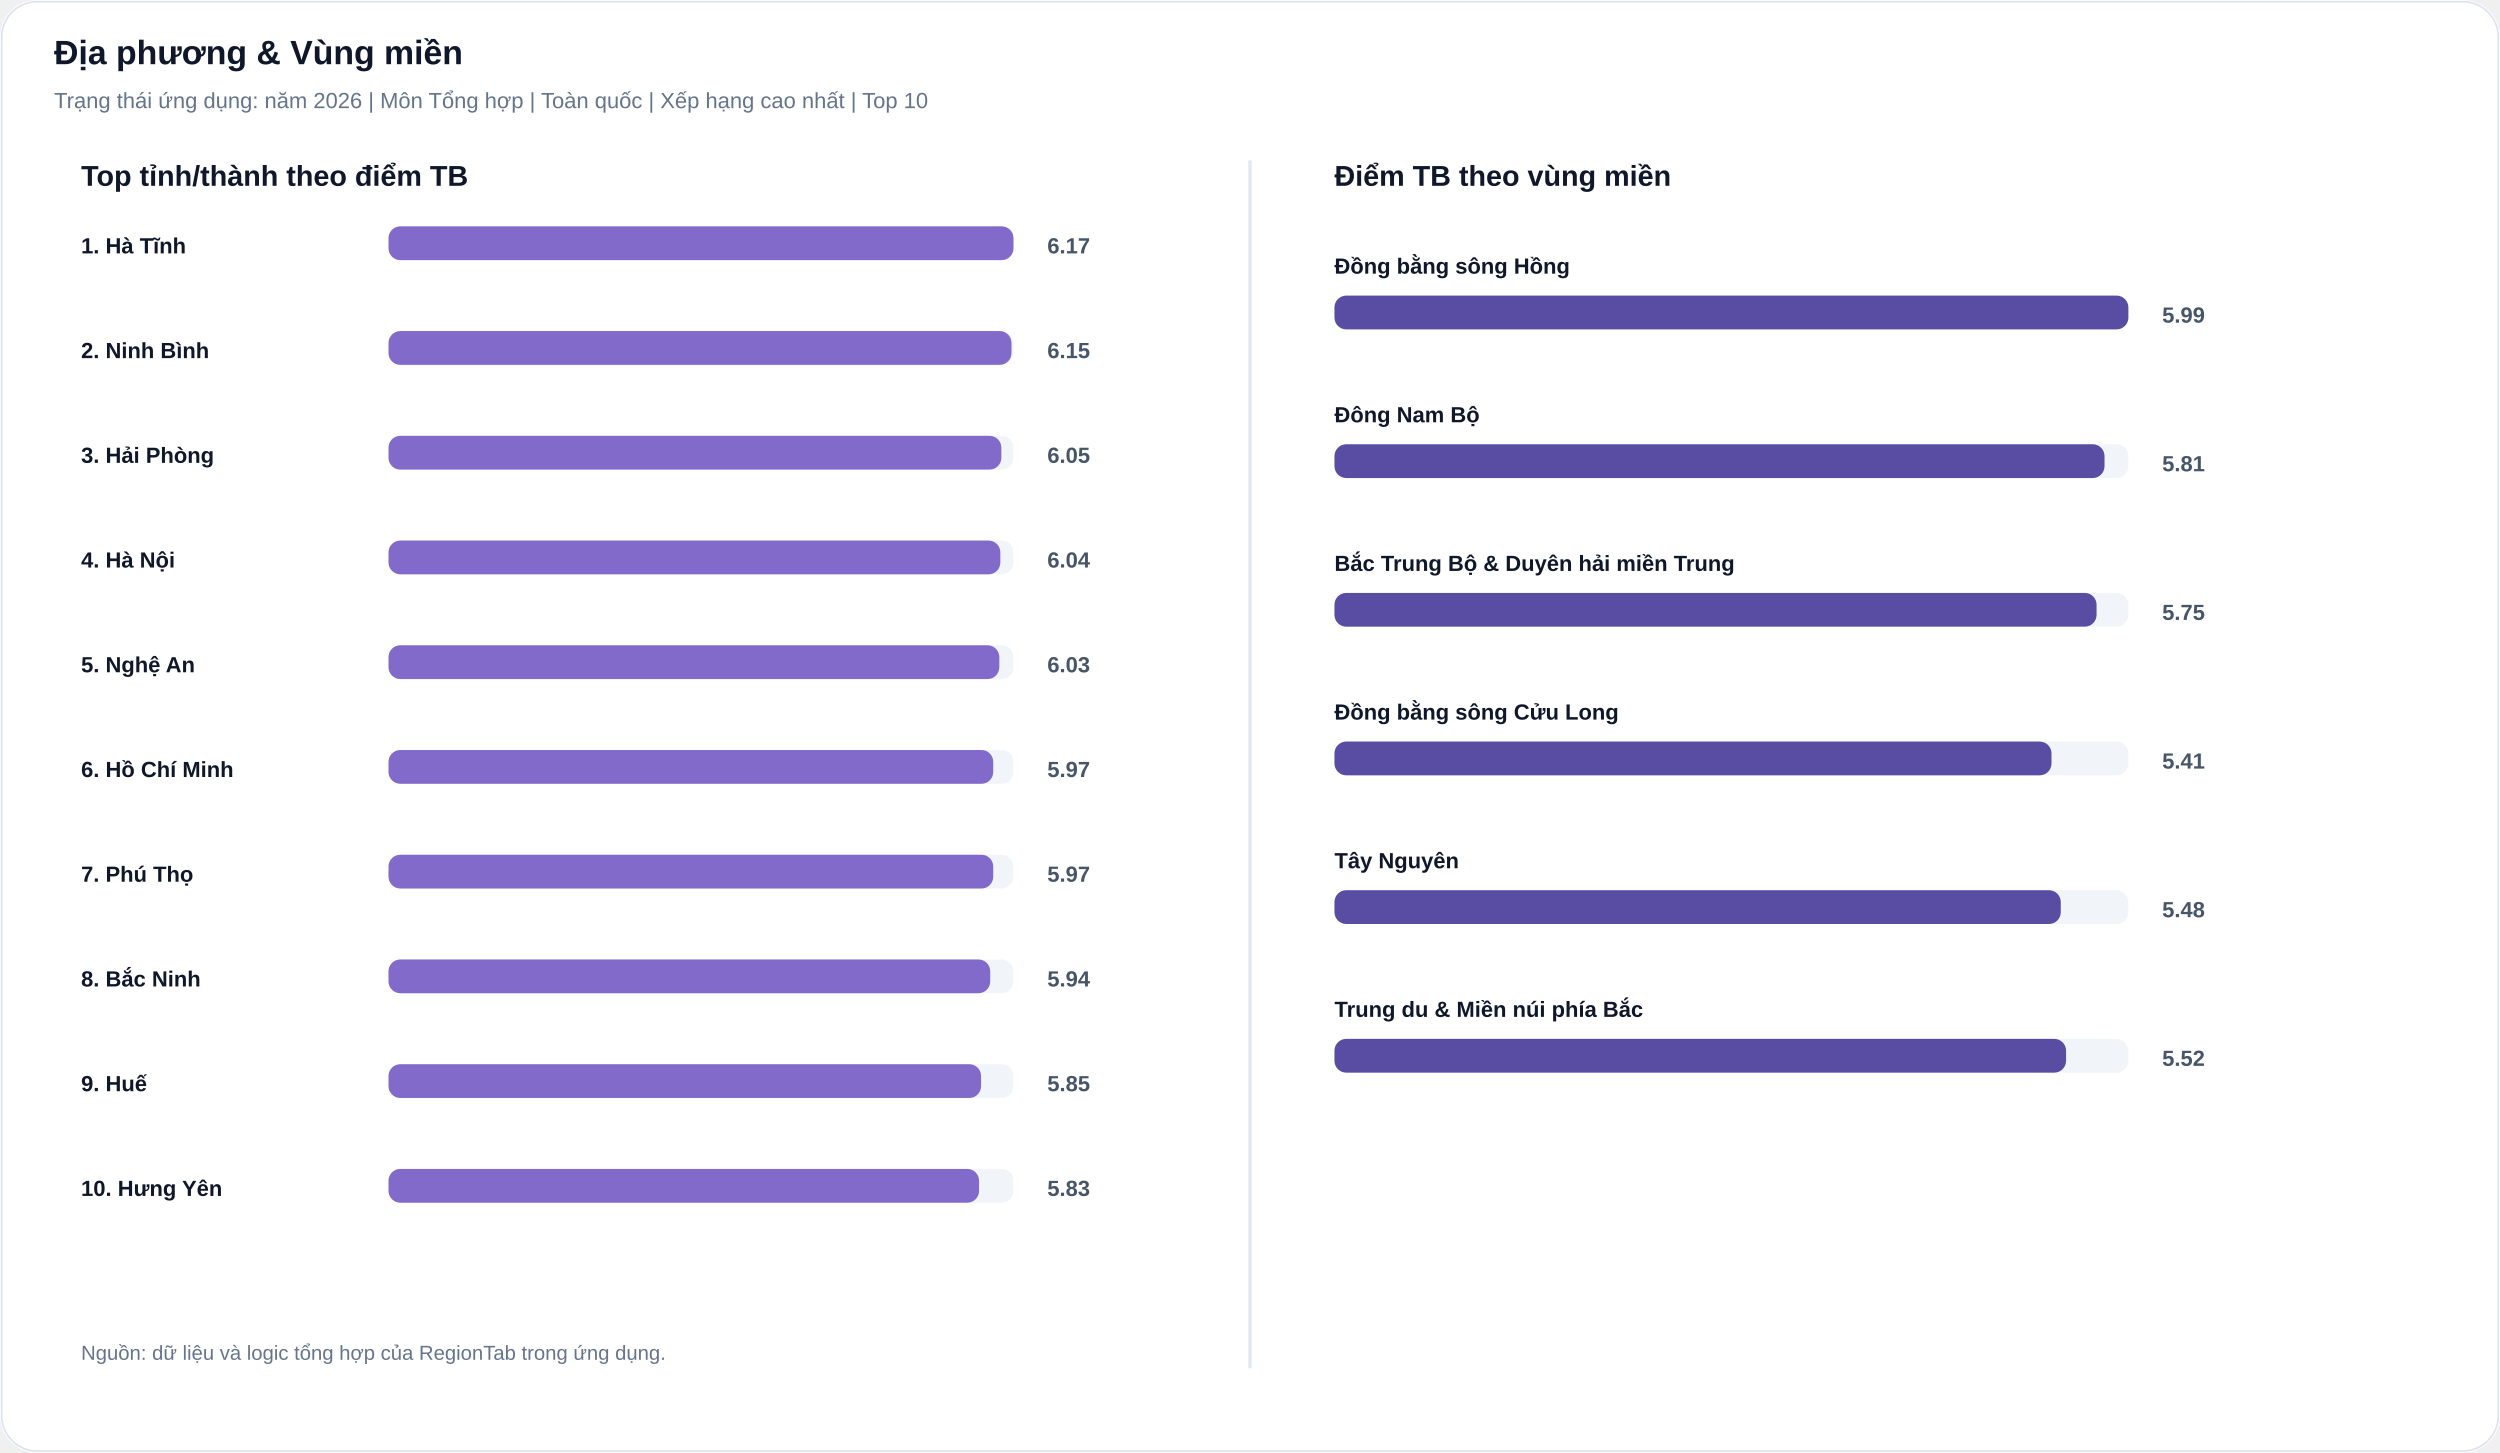
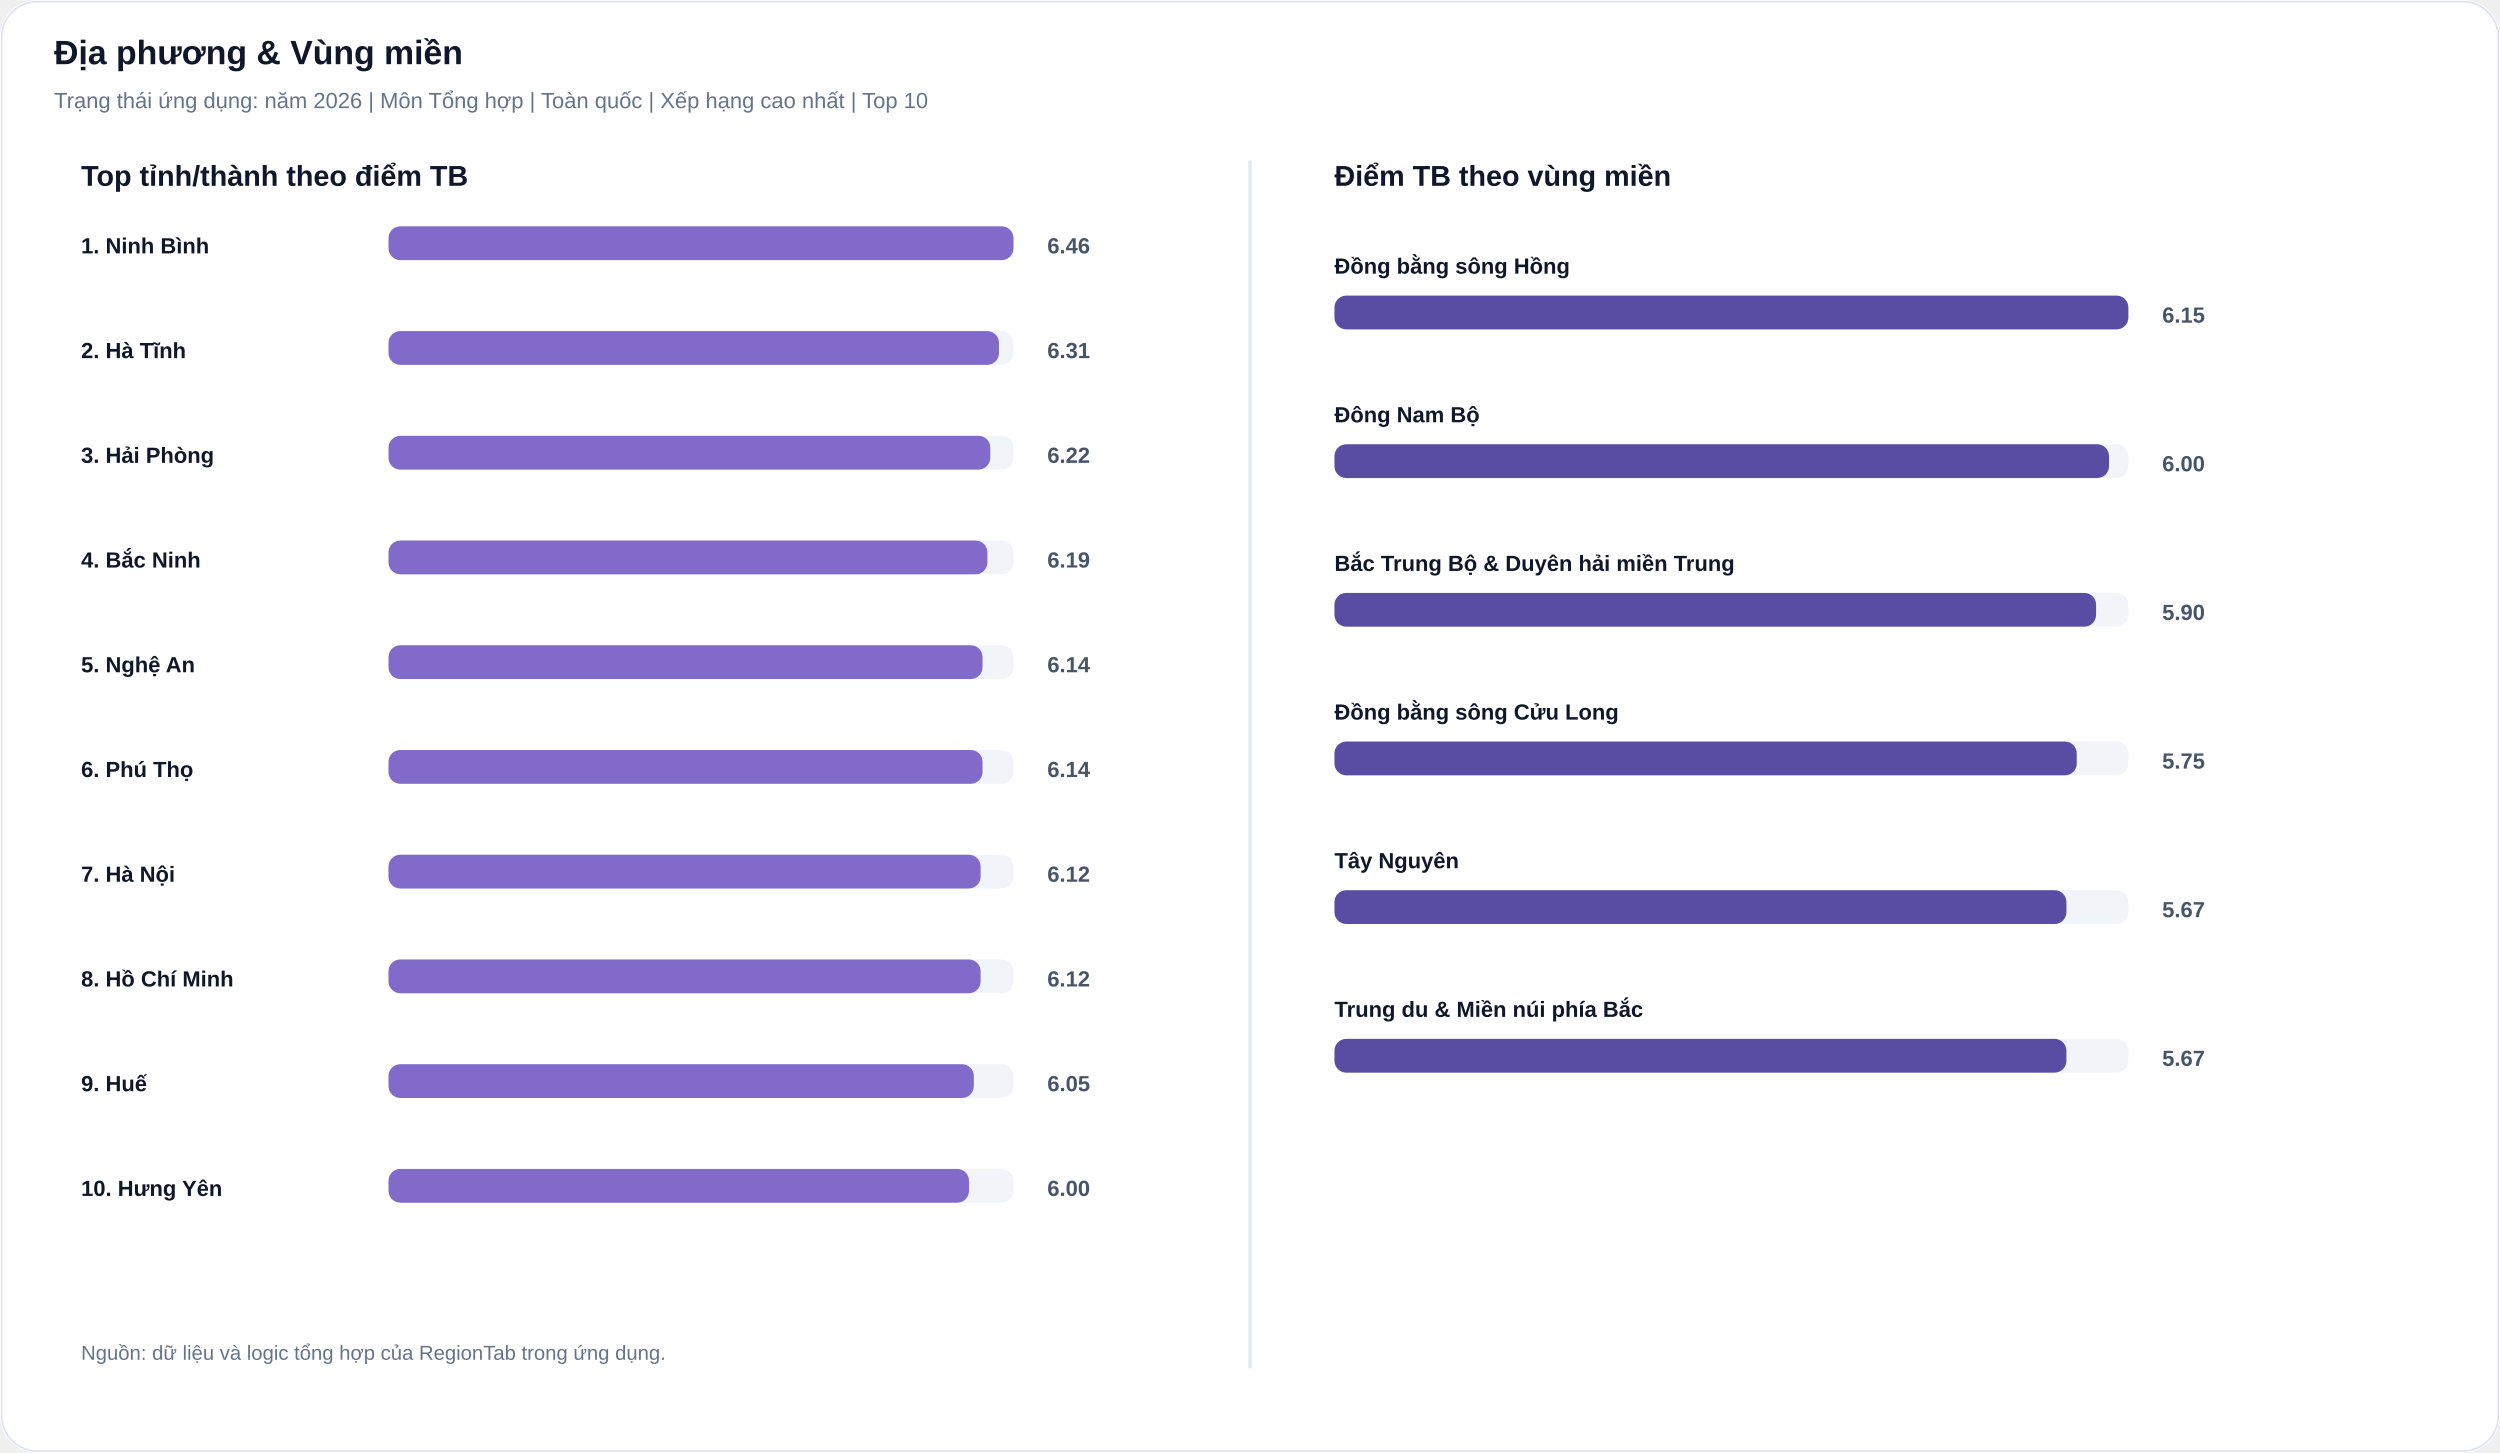
<svg xmlns="http://www.w3.org/2000/svg" viewBox="0 0 1480 860" width="1480" height="860">
-   <rect width="1480" height="860" rx="22" fill="#ffffff" />
+   <rect width="1480" height="860" rx="22" fill="#fff" />
  <rect x="1" y="1" width="1478" height="858" rx="21" fill="none" stroke="#dbe3ef" />
-   <text x="32" y="38" font-family="Arial, sans-serif" font-size="20" font-weight="800" fill="#0f172a">Địa phương &amp; Vùng miền</text>
-   <text x="32" y="64" font-family="Arial, sans-serif" font-size="13" fill="#64748b">Trạng thái ứng dụng: năm 2026 | Môn Tổng hợp | Toàn quốc | Xếp hạng cao nhất | Top 10</text>
+   <text x="32" y="38" font-family="Arial" font-size="20" font-weight="800" fill="#0f172a">Địa phương &amp; Vùng miền</text>
+   <text x="32" y="64" font-family="Arial" font-size="13" fill="#64748b">Trạng thái ứng dụng: năm 2026 | Môn Tổng hợp | Toàn quốc | Xếp hạng cao nhất | Top 10</text>
  <line x1="740" y1="95" x2="740" y2="810" stroke="#e2e8f0" stroke-width="2" />
  <text x="48" y="110" font-family="Arial" font-size="17" font-weight="800" fill="#0f172a">Top tỉnh/thành theo điểm TB</text>
  <text x="790" y="110" font-family="Arial" font-size="17" font-weight="800" fill="#0f172a">Điểm TB theo vùng miền</text>
-   <text x="48" y="150" font-family="Arial" font-size="13" font-weight="700" fill="#0f172a">1. Hà Tĩnh</text>
+   <text x="48" y="150" font-family="Arial" font-size="13" font-weight="700" fill="#0f172a">1. Ninh Bình</text>
  <rect x="230" y="134" width="370" height="20" rx="7" fill="#f1f5f9" />
  <rect x="230" y="134" width="370" height="20" rx="7" fill="#826aca" />
-   <text x="620" y="150" font-family="Arial" font-size="13" font-weight="800" fill="#475569">6.17</text>
-   <text x="48" y="212" font-family="Arial" font-size="13" font-weight="700" fill="#0f172a">2. Ninh Bình</text>
+   <text x="620" y="150" font-family="Arial" font-size="13" font-weight="800" fill="#475569">6.46</text>
+   <text x="48" y="212" font-family="Arial" font-size="13" font-weight="700" fill="#0f172a">2. Hà Tĩnh</text>
  <rect x="230" y="196" width="370" height="20" rx="7" fill="#f1f5f9" />
-   <rect x="230" y="196" width="368.801" height="20" rx="7" fill="#826aca" />
-   <text x="620" y="212" font-family="Arial" font-size="13" font-weight="800" fill="#475569">6.15</text>
+   <rect x="230" y="196" width="361.409" height="20" rx="7" fill="#826aca" />
+   <text x="620" y="212" font-family="Arial" font-size="13" font-weight="800" fill="#475569">6.31</text>
  <text x="48" y="274" font-family="Arial" font-size="13" font-weight="700" fill="#0f172a">3. Hải Phòng</text>
  <rect x="230" y="258" width="370" height="20" rx="7" fill="#f1f5f9" />
-   <rect x="230" y="258" width="362.804" height="20" rx="7" fill="#826aca" />
-   <text x="620" y="274" font-family="Arial" font-size="13" font-weight="800" fill="#475569">6.05</text>
-   <text x="48" y="336" font-family="Arial" font-size="13" font-weight="700" fill="#0f172a">4. Hà Nội</text>
+   <rect x="230" y="258" width="356.254" height="20" rx="7" fill="#826aca" />
+   <text x="620" y="274" font-family="Arial" font-size="13" font-weight="800" fill="#475569">6.22</text>
+   <text x="48" y="336" font-family="Arial" font-size="13" font-weight="700" fill="#0f172a">4. Bắc Ninh</text>
  <rect x="230" y="320" width="370" height="20" rx="7" fill="#f1f5f9" />
-   <rect x="230" y="320" width="362.204" height="20" rx="7" fill="#826aca" />
-   <text x="620" y="336" font-family="Arial" font-size="13" font-weight="800" fill="#475569">6.04</text>
+   <rect x="230" y="320" width="354.536" height="20" rx="7" fill="#826aca" />
+   <text x="620" y="336" font-family="Arial" font-size="13" font-weight="800" fill="#475569">6.19</text>
  <text x="48" y="398" font-family="Arial" font-size="13" font-weight="700" fill="#0f172a">5. Nghệ An</text>
  <rect x="230" y="382" width="370" height="20" rx="7" fill="#f1f5f9" />
-   <rect x="230" y="382" width="361.605" height="20" rx="7" fill="#826aca" />
-   <text x="620" y="398" font-family="Arial" font-size="13" font-weight="800" fill="#475569">6.03</text>
-   <text x="48" y="460" font-family="Arial" font-size="13" font-weight="700" fill="#0f172a">6. Hồ Chí Minh</text>
+   <rect x="230" y="382" width="351.672" height="20" rx="7" fill="#826aca" />
+   <text x="620" y="398" font-family="Arial" font-size="13" font-weight="800" fill="#475569">6.14</text>
+   <text x="48" y="460" font-family="Arial" font-size="13" font-weight="700" fill="#0f172a">6. Phú Thọ</text>
  <rect x="230" y="444" width="370" height="20" rx="7" fill="#f1f5f9" />
-   <rect x="230" y="444" width="358.006" height="20" rx="7" fill="#826aca" />
-   <text x="620" y="460" font-family="Arial" font-size="13" font-weight="800" fill="#475569">5.97</text>
-   <text x="48" y="522" font-family="Arial" font-size="13" font-weight="700" fill="#0f172a">7. Phú Thọ</text>
+   <rect x="230" y="444" width="351.672" height="20" rx="7" fill="#826aca" />
+   <text x="620" y="460" font-family="Arial" font-size="13" font-weight="800" fill="#475569">6.14</text>
+   <text x="48" y="522" font-family="Arial" font-size="13" font-weight="700" fill="#0f172a">7. Hà Nội</text>
  <rect x="230" y="506" width="370" height="20" rx="7" fill="#f1f5f9" />
-   <rect x="230" y="506" width="358.006" height="20" rx="7" fill="#826aca" />
-   <text x="620" y="522" font-family="Arial" font-size="13" font-weight="800" fill="#475569">5.97</text>
-   <text x="48" y="584" font-family="Arial" font-size="13" font-weight="700" fill="#0f172a">8. Bắc Ninh</text>
+   <rect x="230" y="506" width="350.526" height="20" rx="7" fill="#826aca" />
+   <text x="620" y="522" font-family="Arial" font-size="13" font-weight="800" fill="#475569">6.12</text>
+   <text x="48" y="584" font-family="Arial" font-size="13" font-weight="700" fill="#0f172a">8. Hồ Chí Minh</text>
  <rect x="230" y="568" width="370" height="20" rx="7" fill="#f1f5f9" />
-   <rect x="230" y="568" width="356.207" height="20" rx="7" fill="#826aca" />
-   <text x="620" y="584" font-family="Arial" font-size="13" font-weight="800" fill="#475569">5.94</text>
+   <rect x="230" y="568" width="350.526" height="20" rx="7" fill="#826aca" />
+   <text x="620" y="584" font-family="Arial" font-size="13" font-weight="800" fill="#475569">6.12</text>
  <text x="48" y="646" font-family="Arial" font-size="13" font-weight="700" fill="#0f172a">9. Huế</text>
  <rect x="230" y="630" width="370" height="20" rx="7" fill="#f1f5f9" />
-   <rect x="230" y="630" width="350.81" height="20" rx="7" fill="#826aca" />
-   <text x="620" y="646" font-family="Arial" font-size="13" font-weight="800" fill="#475569">5.85</text>
+   <rect x="230" y="630" width="346.517" height="20" rx="7" fill="#826aca" />
+   <text x="620" y="646" font-family="Arial" font-size="13" font-weight="800" fill="#475569">6.05</text>
  <text x="48" y="708" font-family="Arial" font-size="13" font-weight="700" fill="#0f172a">10. Hưng Yên</text>
  <rect x="230" y="692" width="370" height="20" rx="7" fill="#f1f5f9" />
-   <rect x="230" y="692" width="349.611" height="20" rx="7" fill="#826aca" />
-   <text x="620" y="708" font-family="Arial" font-size="13" font-weight="800" fill="#475569">5.83</text>
+   <rect x="230" y="692" width="343.653" height="20" rx="7" fill="#826aca" />
+   <text x="620" y="708" font-family="Arial" font-size="13" font-weight="800" fill="#475569">6.00</text>
  <text x="790" y="162" font-family="Arial" font-size="13" font-weight="700" fill="#0f172a">Đồng bằng sông Hồng</text>
  <rect x="790" y="175" width="470" height="20" rx="7" fill="#f1f5f9" />
  <rect x="790" y="175" width="470" height="20" rx="7" fill="#594da3" />
-   <text x="1280" y="191" font-family="Arial" font-size="13" font-weight="800" fill="#475569">5.99</text>
+   <text x="1280" y="191" font-family="Arial" font-size="13" font-weight="800" fill="#475569">6.15</text>
  <text x="790" y="250" font-family="Arial" font-size="13" font-weight="700" fill="#0f172a">Đông Nam Bộ</text>
  <rect x="790" y="263" width="470" height="20" rx="7" fill="#f1f5f9" />
-   <rect x="790" y="263" width="455.876" height="20" rx="7" fill="#594da3" />
-   <text x="1280" y="279" font-family="Arial" font-size="13" font-weight="800" fill="#475569">5.81</text>
+   <rect x="790" y="263" width="458.537" height="20" rx="7" fill="#594da3" />
+   <text x="1280" y="279" font-family="Arial" font-size="13" font-weight="800" fill="#475569">6.00</text>
  <text x="790" y="338" font-family="Arial" font-size="13" font-weight="700" fill="#0f172a">Bắc Trung Bộ &amp; Duyên hải miền Trung</text>
  <rect x="790" y="351" width="470" height="20" rx="7" fill="#f1f5f9" />
-   <rect x="790" y="351" width="451.169" height="20" rx="7" fill="#594da3" />
-   <text x="1280" y="367" font-family="Arial" font-size="13" font-weight="800" fill="#475569">5.75</text>
+   <rect x="790" y="351" width="450.894" height="20" rx="7" fill="#594da3" />
+   <text x="1280" y="367" font-family="Arial" font-size="13" font-weight="800" fill="#475569">5.90</text>
  <text x="790" y="426" font-family="Arial" font-size="13" font-weight="700" fill="#0f172a">Đồng bằng sông Cửu Long</text>
  <rect x="790" y="439" width="470" height="20" rx="7" fill="#f1f5f9" />
-   <rect x="790" y="439" width="424.491" height="20" rx="7" fill="#594da3" />
-   <text x="1280" y="455" font-family="Arial" font-size="13" font-weight="800" fill="#475569">5.41</text>
+   <rect x="790" y="439" width="439.431" height="20" rx="7" fill="#594da3" />
+   <text x="1280" y="455" font-family="Arial" font-size="13" font-weight="800" fill="#475569">5.75</text>
  <text x="790" y="514" font-family="Arial" font-size="13" font-weight="700" fill="#0f172a">Tây Nguyên</text>
  <rect x="790" y="527" width="470" height="20" rx="7" fill="#f1f5f9" />
-   <rect x="790" y="527" width="429.983" height="20" rx="7" fill="#594da3" />
-   <text x="1280" y="543" font-family="Arial" font-size="13" font-weight="800" fill="#475569">5.48</text>
+   <rect x="790" y="527" width="433.317" height="20" rx="7" fill="#594da3" />
+   <text x="1280" y="543" font-family="Arial" font-size="13" font-weight="800" fill="#475569">5.67</text>
  <text x="790" y="602" font-family="Arial" font-size="13" font-weight="700" fill="#0f172a">Trung du &amp; Miền núi phía Bắc</text>
  <rect x="790" y="615" width="470" height="20" rx="7" fill="#f1f5f9" />
-   <rect x="790" y="615" width="433.122" height="20" rx="7" fill="#594da3" />
-   <text x="1280" y="631" font-family="Arial" font-size="13" font-weight="800" fill="#475569">5.52</text>
+   <rect x="790" y="615" width="433.317" height="20" rx="7" fill="#594da3" />
+   <text x="1280" y="631" font-family="Arial" font-size="13" font-weight="800" fill="#475569">5.67</text>
  <text x="48" y="805" font-family="Arial" font-size="12" fill="#64748b">Nguồn: dữ liệu và logic tổng hợp của RegionTab trong ứng dụng.</text>
</svg>
